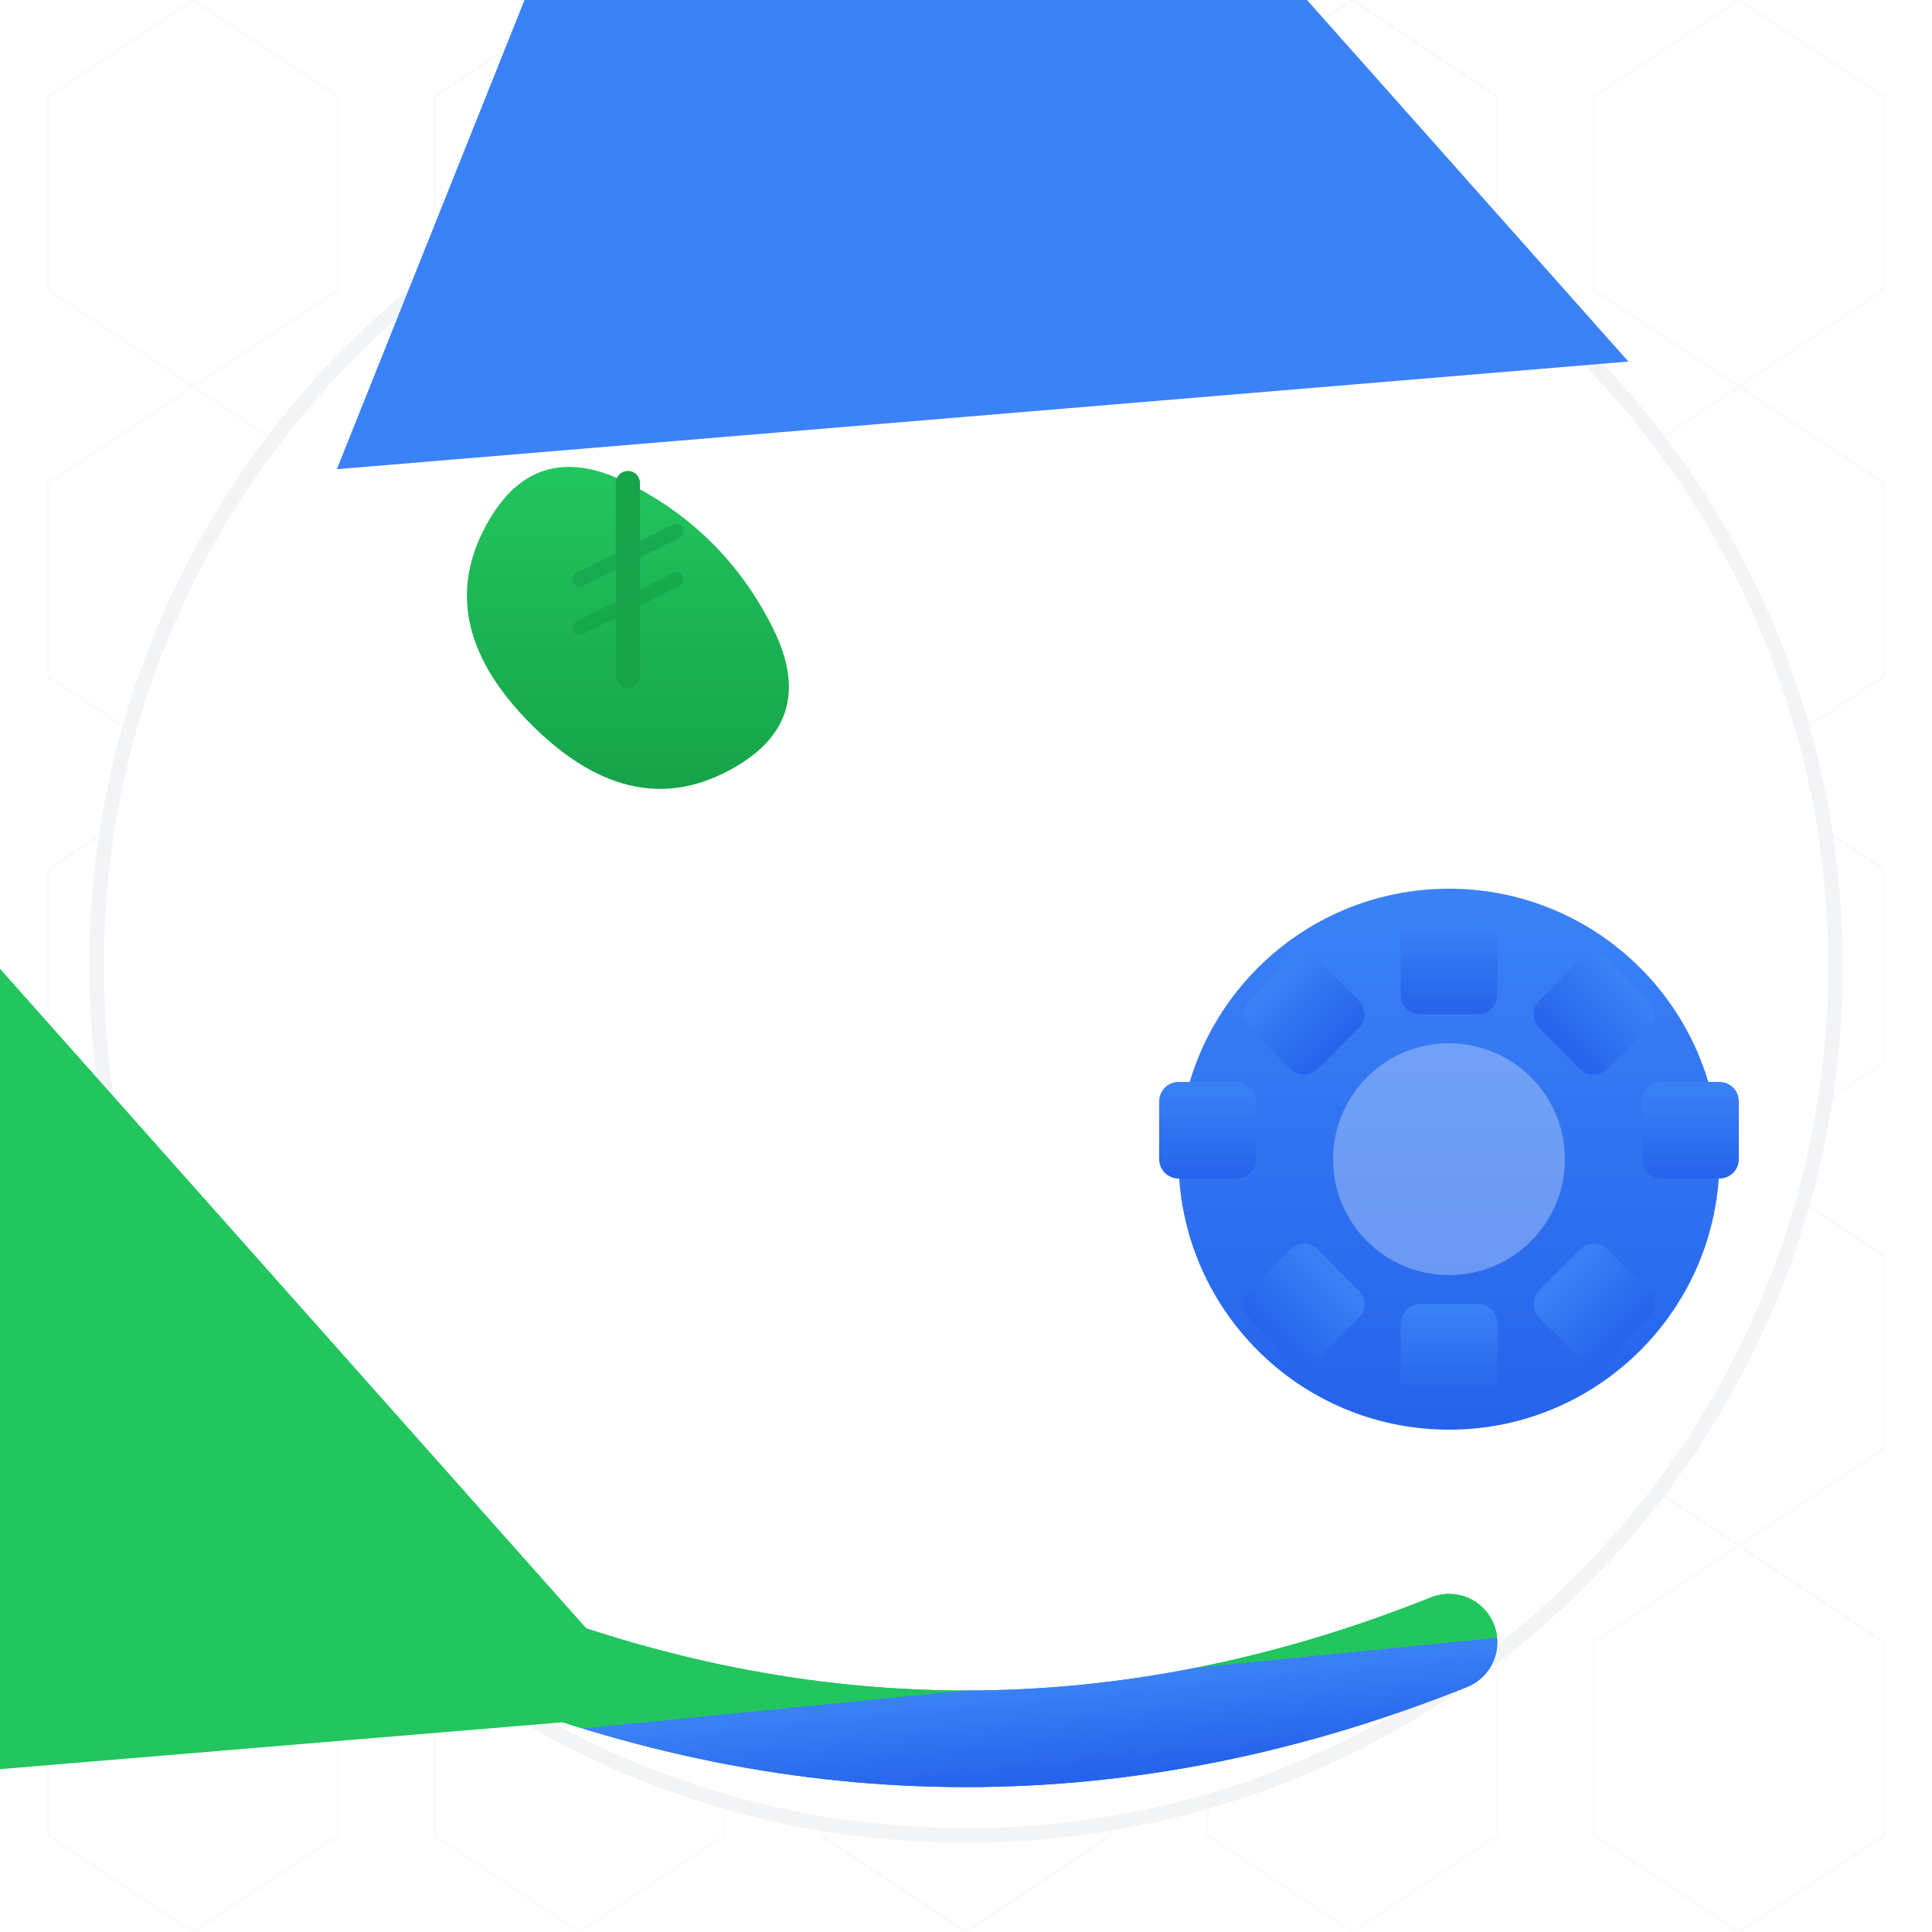
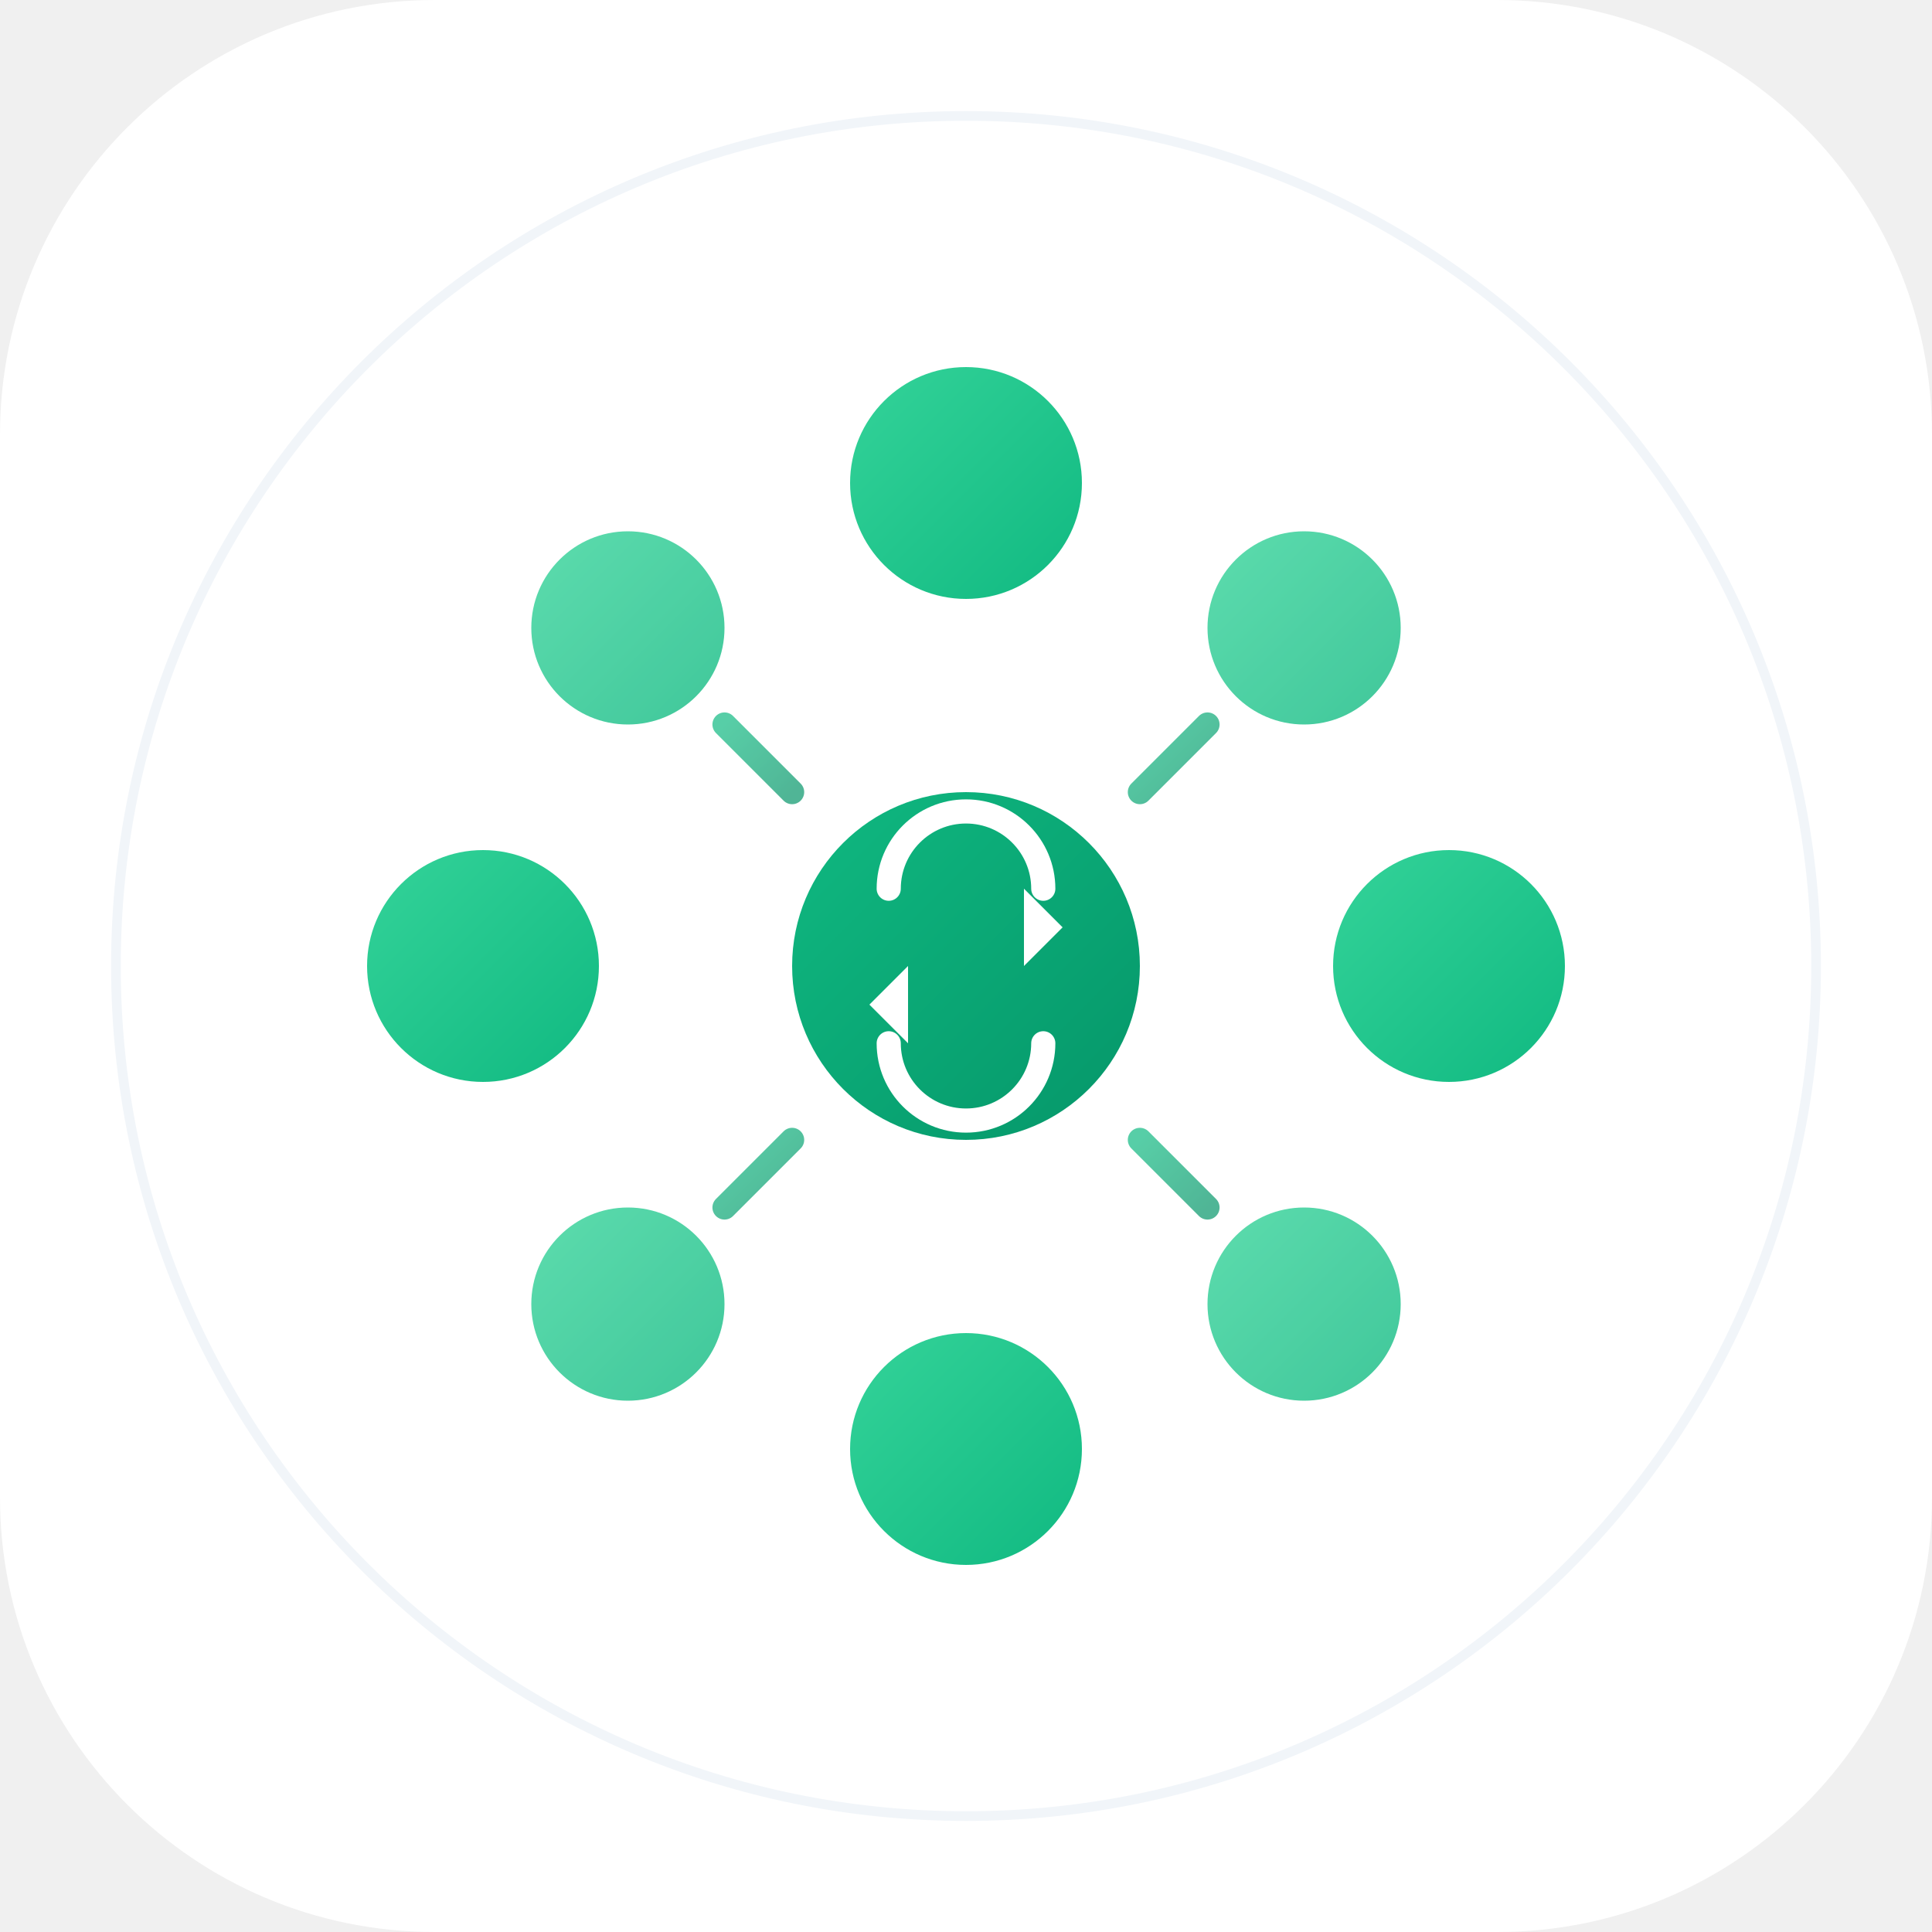
<svg xmlns="http://www.w3.org/2000/svg" width="200" height="200" viewBox="0 0 200 200" fill="none">
  <defs>
-     <linearGradient id="leafGradient" x1="0%" y1="0%" x2="0%" y2="100%">
-       <stop offset="0%" style="stop-color:#22c55e;stop-opacity:1" />
-       <stop offset="100%" style="stop-color:#16a34a;stop-opacity:1" />
+     <linearGradient id="mainGradient" x1="0%" y1="0%" x2="100%" y2="100%">
+       <stop offset="0%" style="stop-color:#10b981;stop-opacity:1" />
+       <stop offset="100%" style="stop-color:#059669;stop-opacity:1" />
    </linearGradient>
-     <linearGradient id="gearGradient" x1="0%" y1="0%" x2="0%" y2="100%">
-       <stop offset="0%" style="stop-color:#3b82f6;stop-opacity:1" />
-       <stop offset="100%" style="stop-color:#2563eb;stop-opacity:1" />
+     <linearGradient id="secondaryGradient" x1="0%" y1="0%" x2="100%" y2="100%">
+       <stop offset="0%" style="stop-color:#34d399;stop-opacity:1" />
+       <stop offset="100%" style="stop-color:#10b981;stop-opacity:1" />
    </linearGradient>
-     <linearGradient id="arrowGradient" x1="0%" y1="0%" x2="100%" y2="100%">
-       <stop offset="0%" style="stop-color:#22c55e;stop-opacity:1" />
-       <stop offset="50%" style="stop-color:#22c55e;stop-opacity:1" />
-       <stop offset="50%" style="stop-color:#3b82f6;stop-opacity:1" />
-       <stop offset="100%" style="stop-color:#2563eb;stop-opacity:1" />
-     </linearGradient>
-     <pattern id="hexPattern" x="0" y="0" width="40" height="40" patternUnits="userSpaceOnUse">
-       <path d="M20,0 L35,10 L35,30 L20,40 L5,30 L5,10 Z" fill="none" stroke="#e5e7eb" stroke-width="0.3" opacity="0.15" />
-     </pattern>
  </defs>
-   <rect width="200" height="200" fill="white" />
-   <rect width="200" height="200" fill="url(#hexPattern)" />
-   <circle cx="100" cy="100" r="90" fill="white" stroke="#f3f4f6" stroke-width="1.5" />
+   <rect width="200" height="200" fill="white" rx="45" />
+   <circle cx="100" cy="100" r="88" fill="white" stroke="#f1f5f9" stroke-width="1" />
+   <circle cx="100" cy="100" r="18" fill="url(#mainGradient)" />
+   <circle cx="100" cy="50" r="12" fill="url(#secondaryGradient)" />
+   <line x1="100" y1="68" x2="100" y2="62" stroke="url(#mainGradient)" stroke-width="3" stroke-linecap="round" />
+   <circle cx="100" cy="150" r="12" fill="url(#secondaryGradient)" />
+   <line x1="100" y1="132" x2="100" y2="138" stroke="url(#mainGradient)" stroke-width="3" stroke-linecap="round" />
+   <circle cx="50" cy="100" r="12" fill="url(#secondaryGradient)" />
+   <line x1="68" y1="100" x2="62" y2="100" stroke="url(#mainGradient)" stroke-width="3" stroke-linecap="round" />
+   <circle cx="150" cy="100" r="12" fill="url(#secondaryGradient)" />
+   <line x1="132" y1="100" x2="138" y2="100" stroke="url(#mainGradient)" stroke-width="3" stroke-linecap="round" />
+   <circle cx="65" cy="65" r="10" fill="url(#secondaryGradient)" opacity="0.8" />
+   <line x1="82" y1="82" x2="75" y2="75" stroke="url(#mainGradient)" stroke-width="2.5" stroke-linecap="round" opacity="0.7" />
+   <circle cx="135" cy="65" r="10" fill="url(#secondaryGradient)" opacity="0.8" />
+   <line x1="118" y1="82" x2="125" y2="75" stroke="url(#mainGradient)" stroke-width="2.5" stroke-linecap="round" opacity="0.7" />
+   <circle cx="65" cy="135" r="10" fill="url(#secondaryGradient)" opacity="0.8" />
+   <line x1="82" y1="118" x2="75" y2="125" stroke="url(#mainGradient)" stroke-width="2.5" stroke-linecap="round" opacity="0.7" />
+   <circle cx="135" cy="135" r="10" fill="url(#secondaryGradient)" opacity="0.8" />
+   <line x1="118" y1="118" x2="125" y2="125" stroke="url(#mainGradient)" stroke-width="2.5" stroke-linecap="round" opacity="0.7" />
  <g transform="translate(100, 100)">
-     <path d="M-45,-25               Q-55,-35 -50,-45               Q-45,-55 -35,-50               Q-25,-45 -20,-35               Q-15,-25 -25,-20               Q-35,-15 -45,-25 Z" fill="url(#leafGradient)" />
-     <path d="M-35,-30 L-35,-50" stroke="#16a34a" stroke-width="2.5" stroke-linecap="round" />
-     <path d="M-40,-35 L-30,-40" stroke="#16a34a" stroke-width="1.5" stroke-linecap="round" opacity="0.7" />
-     <path d="M-40,-40 L-30,-45" stroke="#16a34e" stroke-width="1.5" stroke-linecap="round" opacity="0.7" />
+     <path d="M -8, -8               A 8 8 0 1 1 8, -8" fill="none" stroke="white" stroke-width="2.5" stroke-linecap="round" />
+     <polygon points="6,-8 10,-4 6,0" fill="white" />
+     <path d="M 8, 8               A 8 8 0 1 1 -8, 8" fill="none" stroke="white" stroke-width="2.5" stroke-linecap="round" />
+     <polygon points="-6,8 -10,4 -6,0" fill="white" />
  </g>
-   <g transform="translate(100, 100)">
-     <circle cx="50" cy="20" r="28" fill="url(#gearGradient)" />
-     <rect x="45" y="-5" width="10" height="10" fill="url(#gearGradient)" rx="2" />
-     <rect x="45" y="35" width="10" height="10" fill="url(#gearGradient)" rx="2" />
-     <rect x="70" y="12" width="10" height="10" fill="url(#gearGradient)" rx="2" />
-     <rect x="20" y="12" width="10" height="10" fill="url(#gearGradient)" rx="2" />
-     <rect x="60" y="0" width="10" height="10" fill="url(#gearGradient)" rx="2" transform="rotate(45 65 5)" />
-     <rect x="60" y="30" width="10" height="10" fill="url(#gearGradient)" rx="2" transform="rotate(-45 65 35)" />
-     <rect x="30" y="0" width="10" height="10" fill="url(#gearGradient)" rx="2" transform="rotate(-45 35 5)" />
-     <rect x="30" y="30" width="10" height="10" fill="url(#gearGradient)" rx="2" transform="rotate(45 35 35)" />
-     <circle cx="50" cy="20" r="12" fill="white" opacity="0.3" />
-   </g>
-   <path d="M 50,30             Q 100,10 150,30" fill="none" stroke="url(#arrowGradient)" stroke-width="10" stroke-linecap="round" stroke-linejoin="round" />
-   <path d="M 150,170             Q 100,190 50,170" fill="none" stroke="url(#arrowGradient)" stroke-width="10" stroke-linecap="round" stroke-linejoin="round" />
-   <defs>
-     <marker id="arrowheadTop" markerWidth="12" markerHeight="12" refX="10" refY="6" orient="auto" markerUnits="strokeWidth">
-       <path d="M 0,0 L 12,6 L 0,12 Z" fill="#3b82f6" />
-     </marker>
-     <marker id="arrowheadBottom" markerWidth="12" markerHeight="12" refX="2" refY="6" orient="auto" markerUnits="strokeWidth">
-       <path d="M 12,0 L 0,6 L 12,12 Z" fill="#22c55e" />
-     </marker>
-   </defs>
-   <path d="M 50,30 Q 100,10 150,30" fill="none" stroke="url(#arrowGradient)" stroke-width="10" stroke-linecap="round" marker-end="url(#arrowheadTop)" />
-   <path d="M 150,170 Q 100,190 50,170" fill="none" stroke="url(#arrowGradient)" stroke-width="10" stroke-linecap="round" marker-end="url(#arrowheadBottom)" />
</svg>
